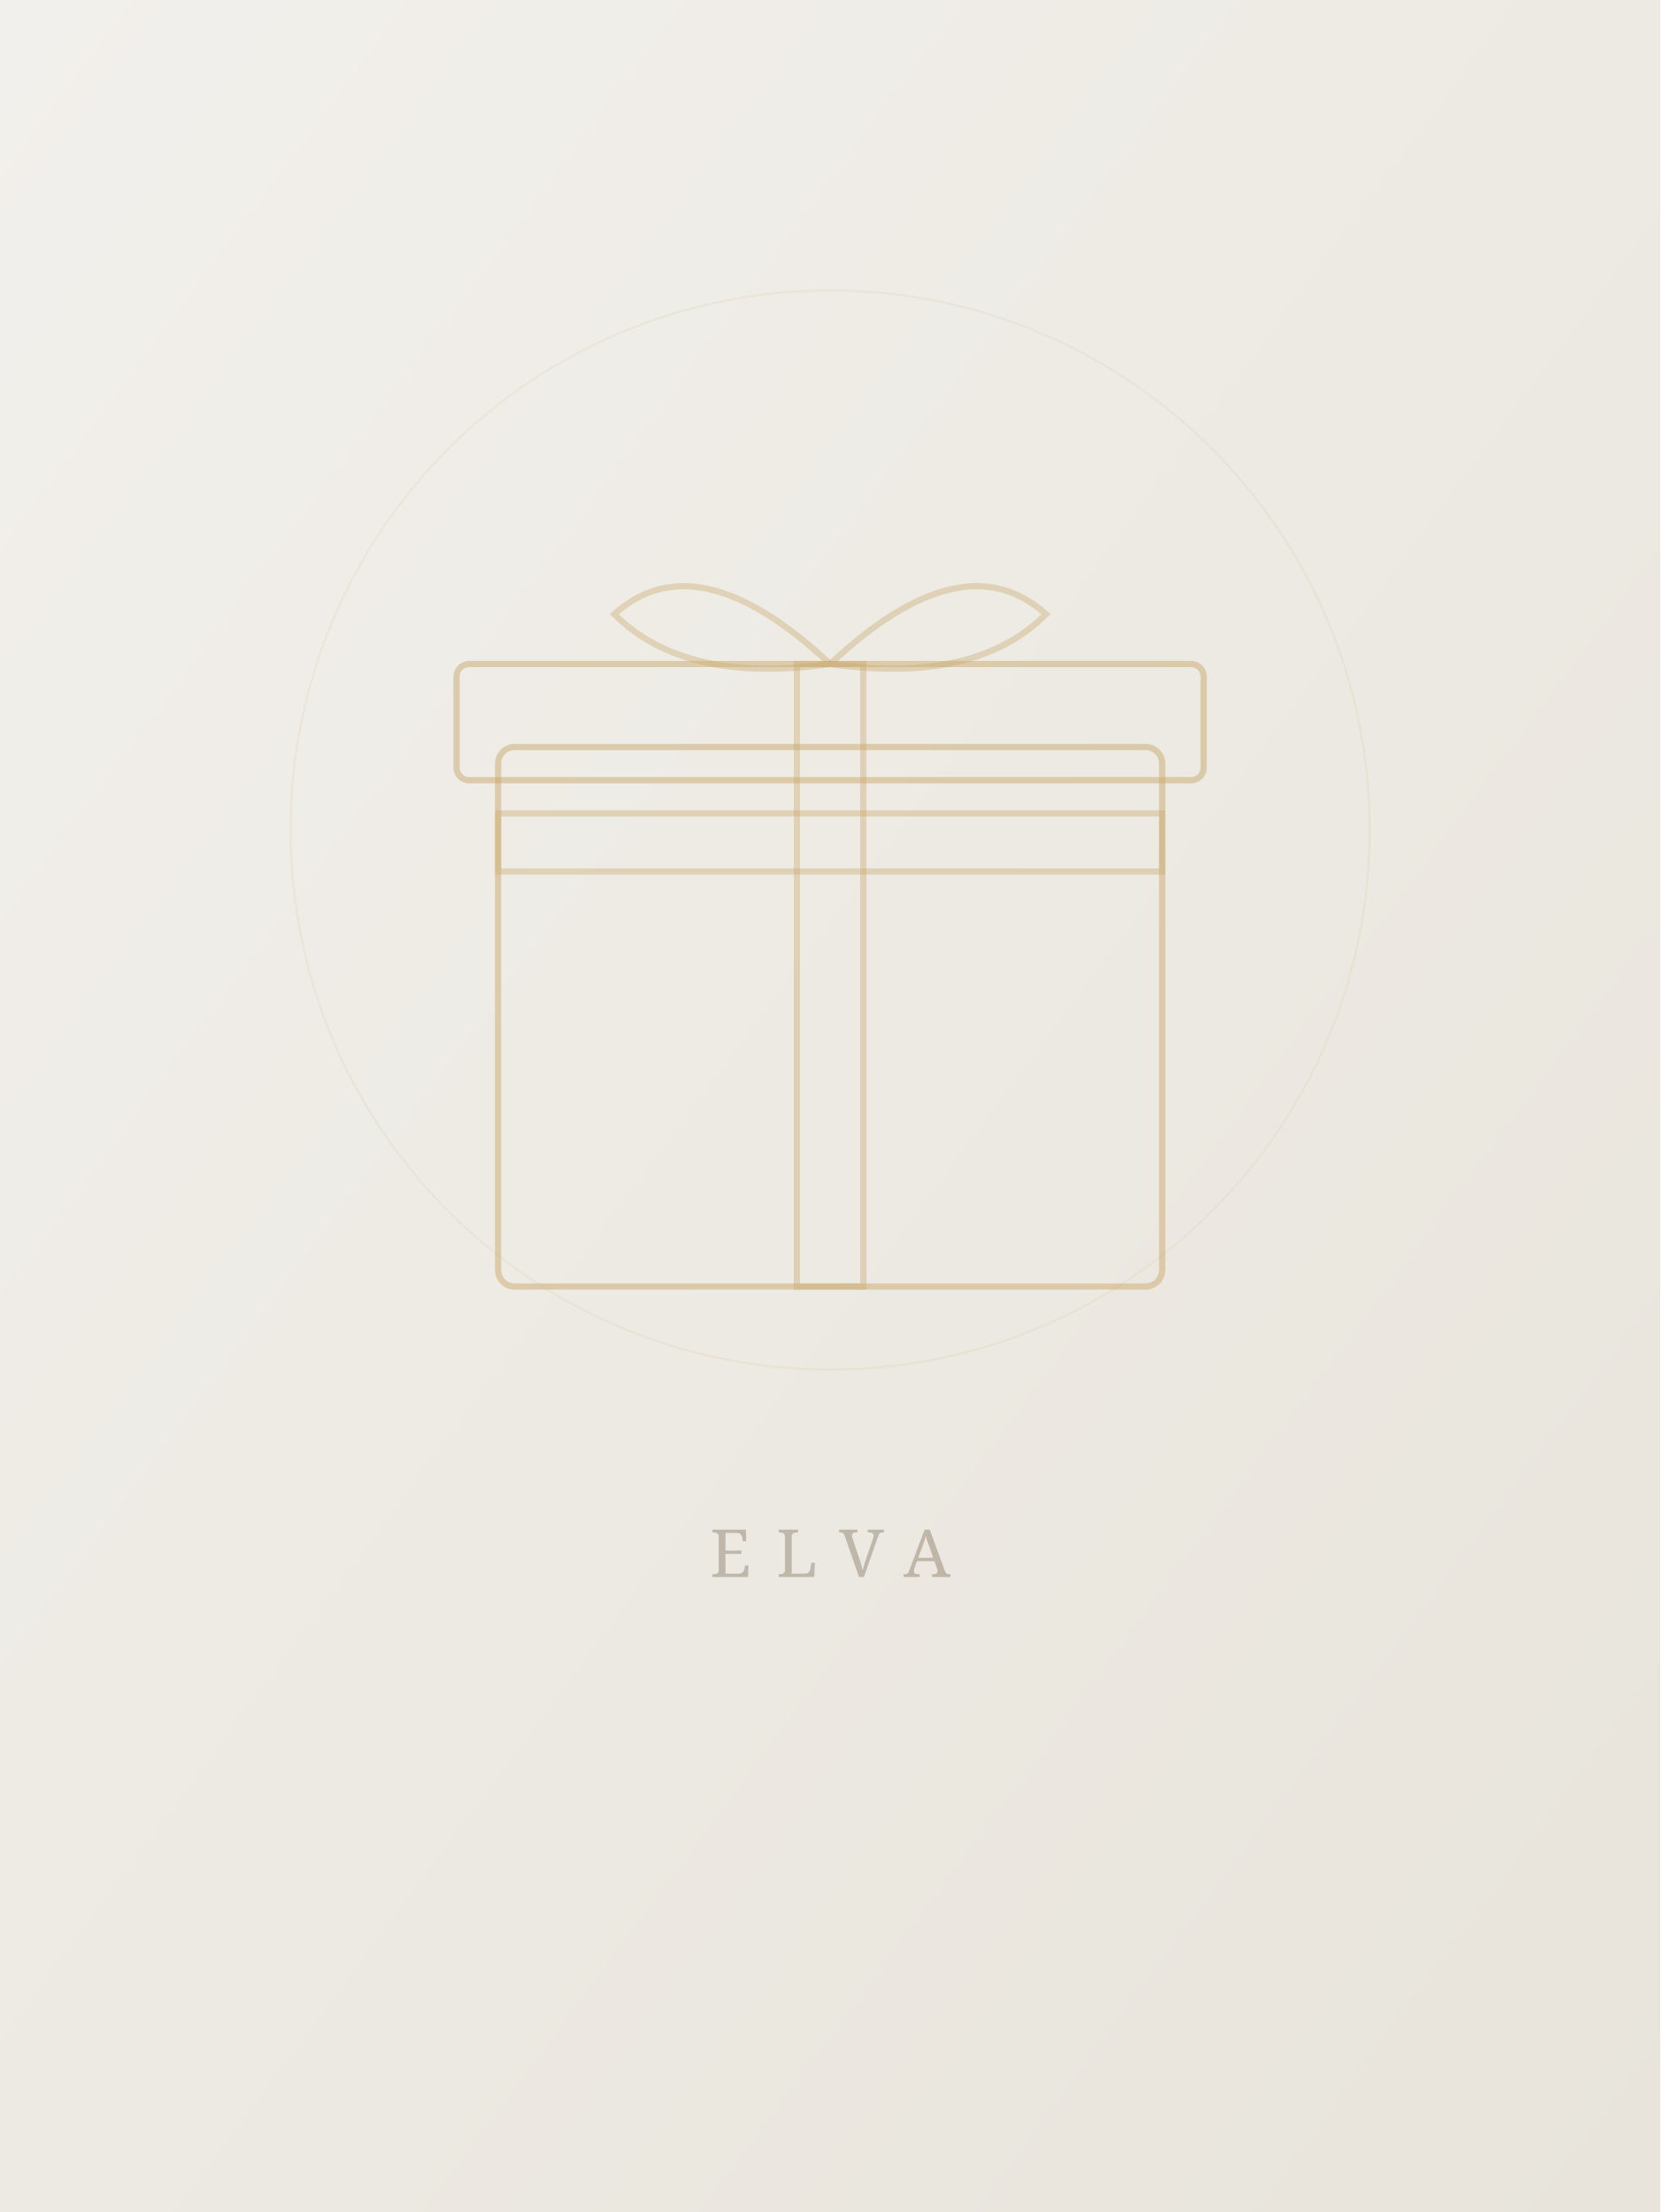
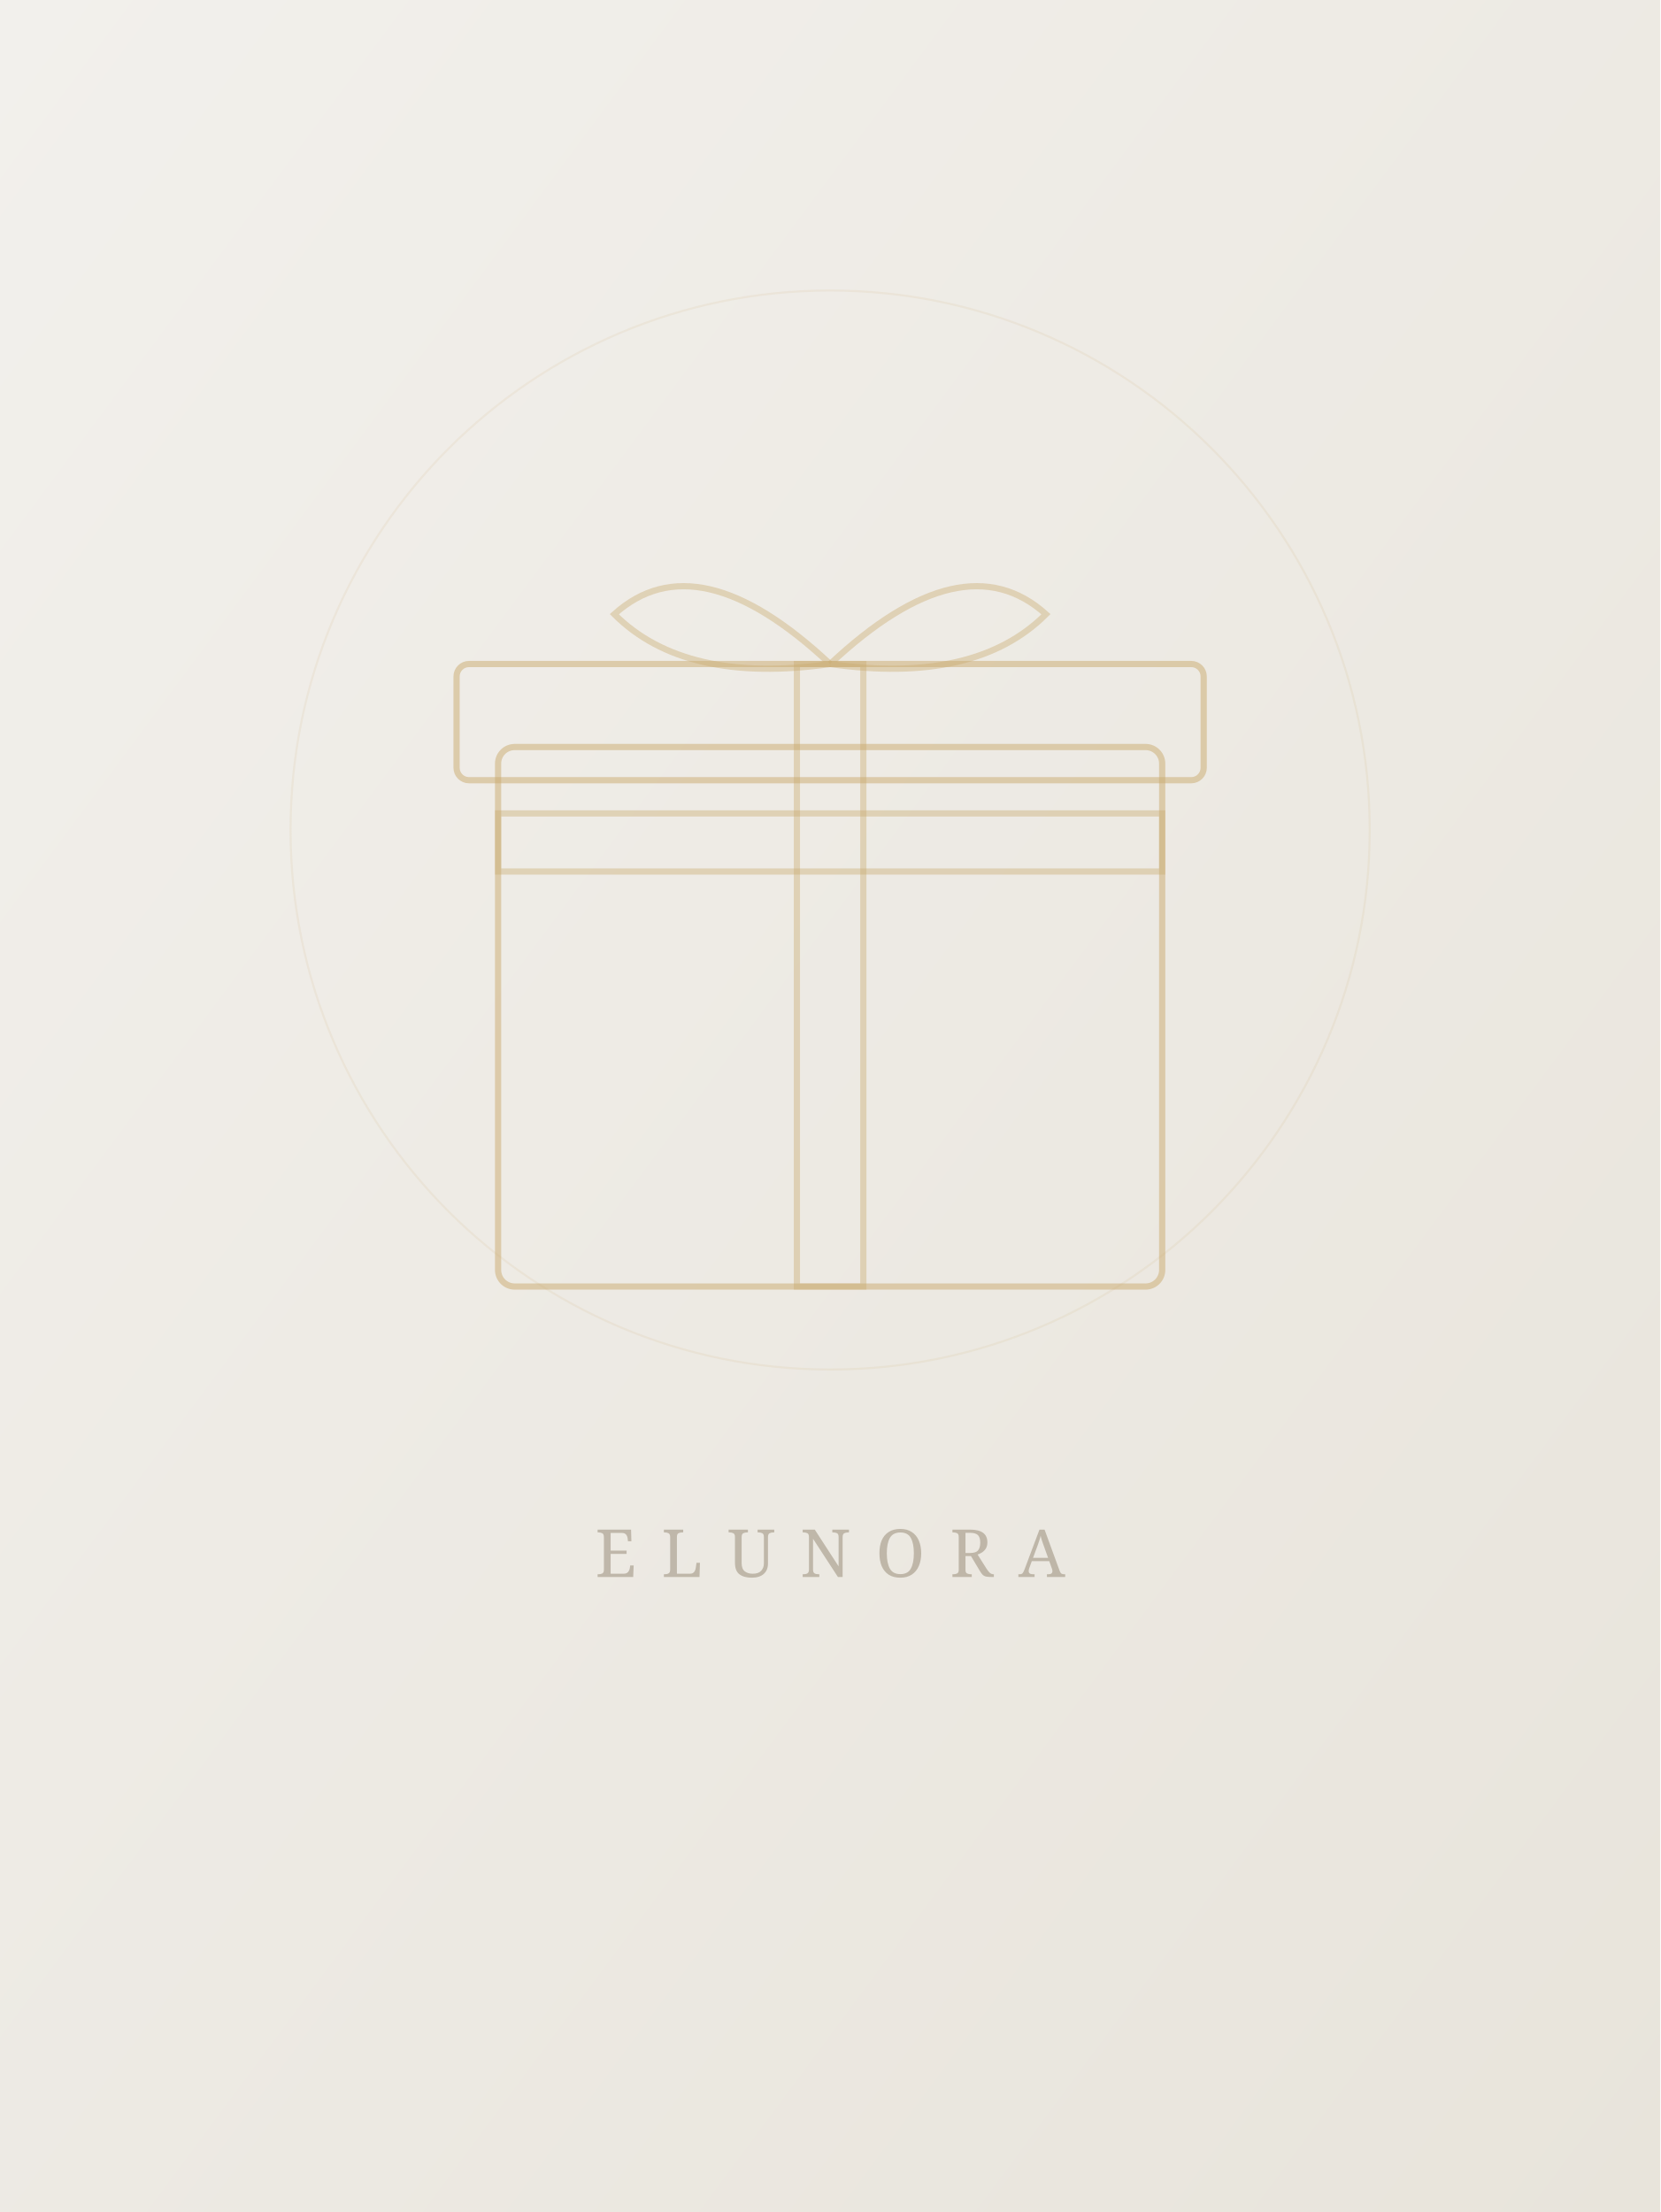
<svg xmlns="http://www.w3.org/2000/svg" viewBox="0 0 400 533" width="400" height="533">
  <defs>
    <linearGradient id="bg" x1="0%" y1="0%" x2="100%" y2="100%">
      <stop offset="0%" style="stop-color:#F2F0EC" />
      <stop offset="100%" style="stop-color:#E8E4DB" />
    </linearGradient>
  </defs>
  <rect width="400" height="533" fill="url(#bg)" />
  <rect x="120" y="180" width="160" height="130" rx="4" fill="none" stroke="#C9A96E" stroke-width="1.5" opacity="0.5" />
  <rect x="110" y="160" width="180" height="28" rx="3" fill="none" stroke="#C9A96E" stroke-width="1.5" opacity="0.5" />
  <rect x="192" y="160" width="16" height="150" fill="none" stroke="#C9A96E" stroke-width="1.5" opacity="0.4" />
  <rect x="120" y="196" width="160" height="14" fill="none" stroke="#C9A96E" stroke-width="1.5" opacity="0.4" />
  <path d="M 200 160 Q 168 130 148 148 Q 165 165 200 160" fill="none" stroke="#C9A96E" stroke-width="1.5" opacity="0.4" />
  <path d="M 200 160 Q 232 130 252 148 Q 235 165 200 160" fill="none" stroke="#C9A96E" stroke-width="1.5" opacity="0.4" />
  <circle cx="200" cy="200" r="130" fill="none" stroke="#C9A96E" stroke-width="0.5" opacity="0.12" />
-   <text x="200" y="380" font-family="Georgia, serif" font-size="16" fill="#6B5A3E" text-anchor="middle" letter-spacing="6" opacity="0.35">ELVA</text>
+   <text x="200" y="380" font-family="Georgia, serif" font-size="16" fill="#6B5A3E" text-anchor="middle" letter-spacing="6" opacity="0.35">ELUNORA</text>
</svg>
